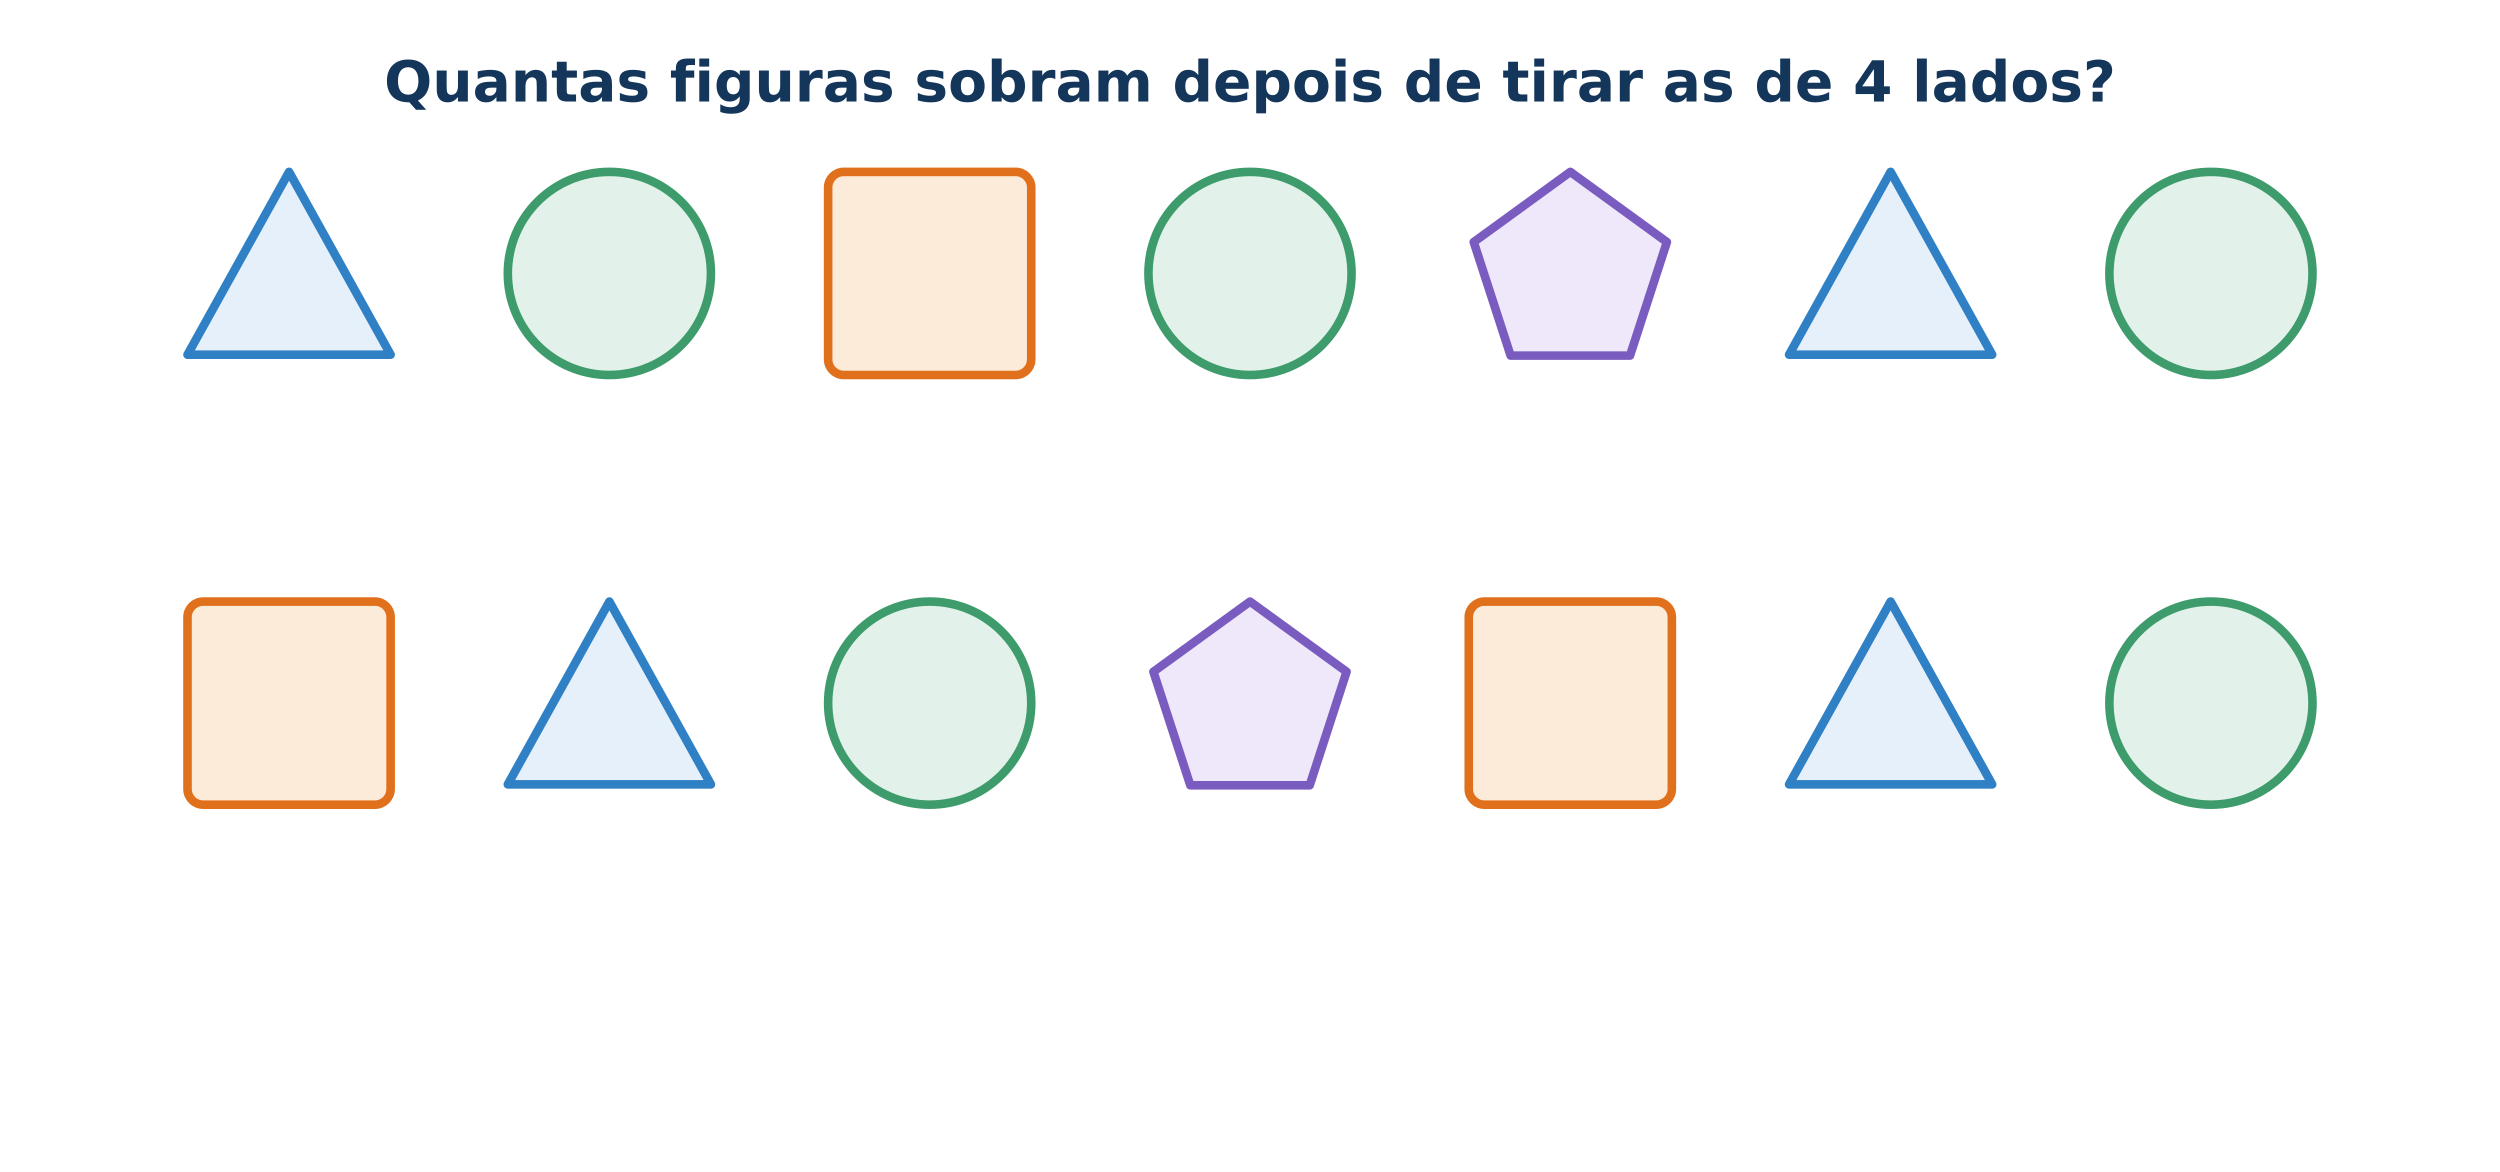
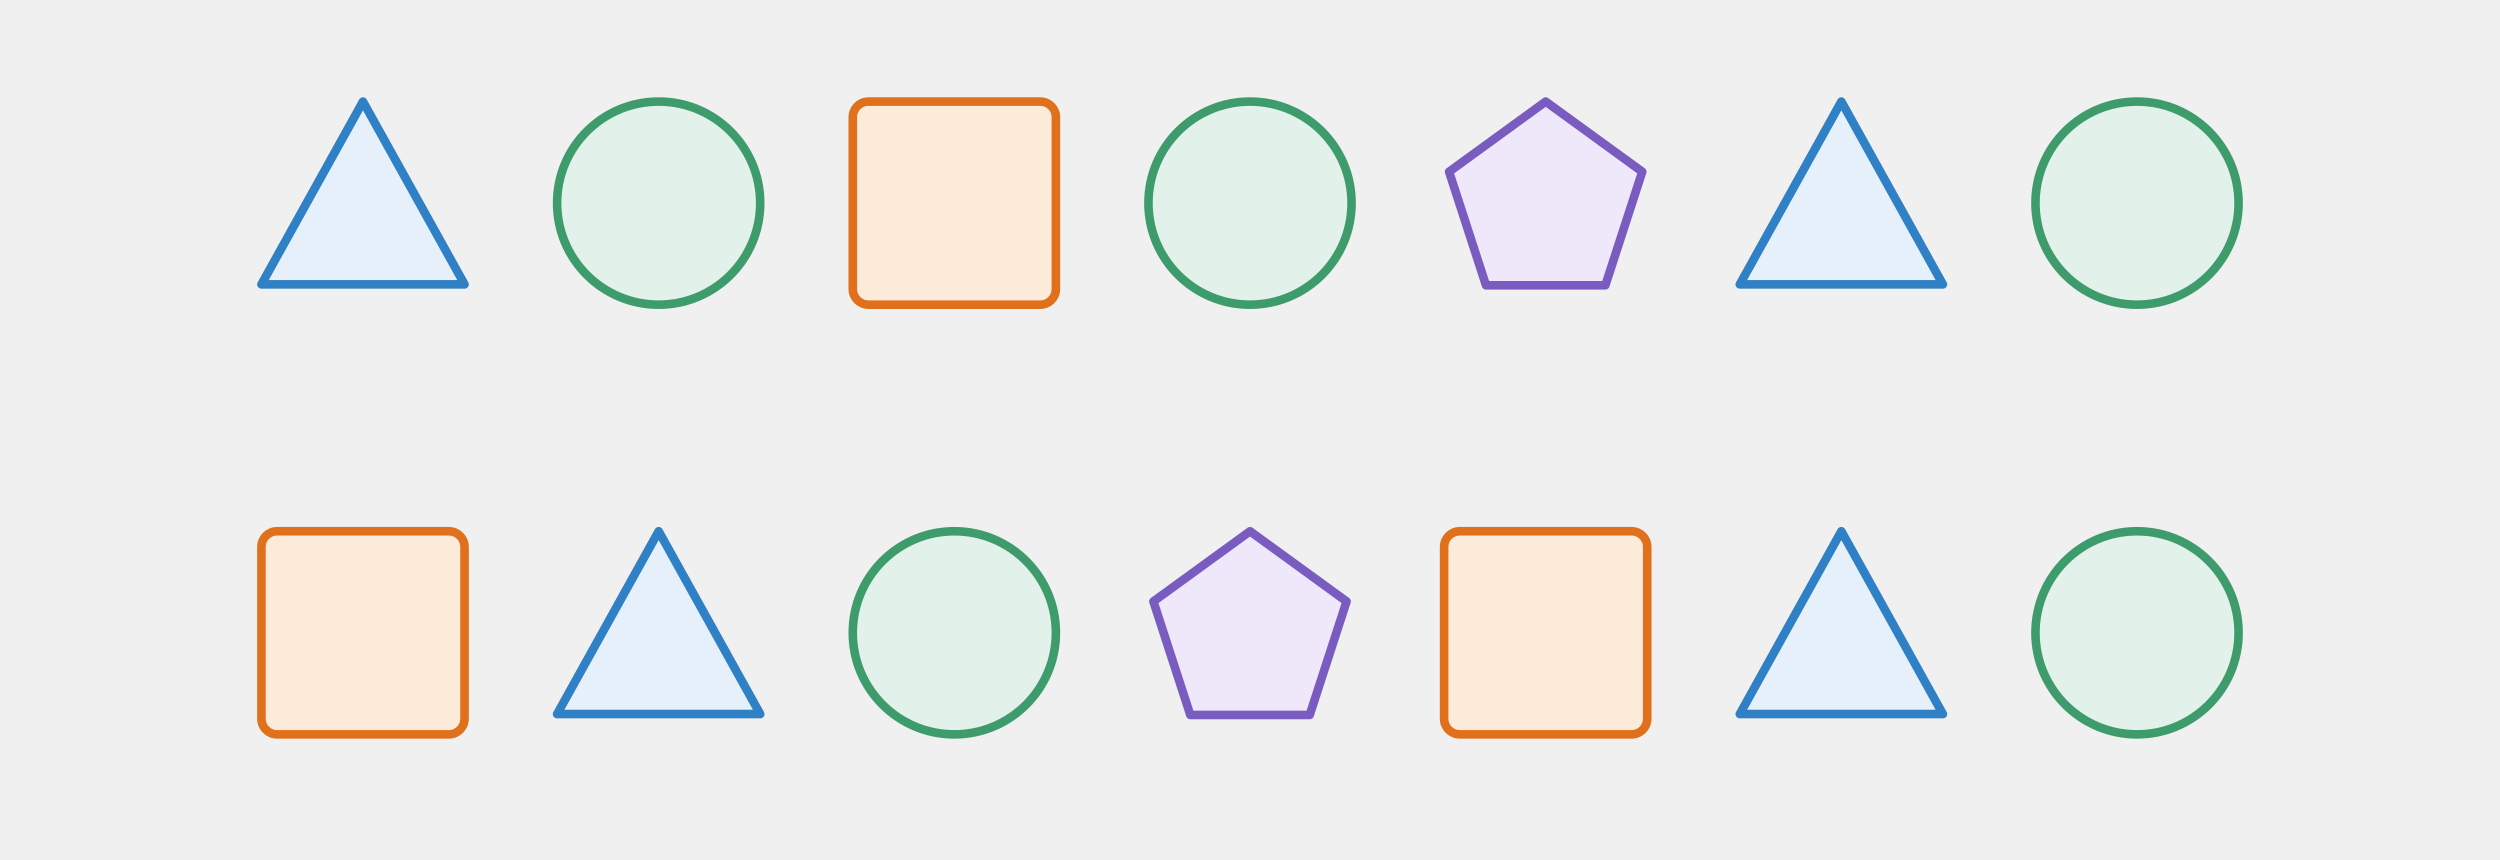
- <svg xmlns="http://www.w3.org/2000/svg" viewBox="0 0 640 300">
-   <rect width="640" height="300" fill="white" />
-   <text x="320.0" y="26" font-family="DejaVu Sans" font-size="14.5" font-weight="bold" fill="#14365A" text-anchor="middle">Quantas figuras sobram depois de tirar as de 4 lados?</text>
-   <polygon points="74.0,44 48.0,90.8 100.0,90.8" fill="#E6F0FA" stroke="#2F80C4" stroke-width="2.2" stroke-linejoin="round" stroke-linecap="round" />
-   <circle cx="156.0" cy="70" r="26" fill="#E2F2EA" stroke="#3E9B6B" stroke-width="2.2" />
-   <rect x="212.0" y="44" width="52" height="52" rx="4" fill="#FCEBD9" stroke="#E0701B" stroke-width="2.2" />
-   <circle cx="320.0" cy="70" r="26" fill="#E2F2EA" stroke="#3E9B6B" stroke-width="2.2" />
-   <polygon points="402.0,44.0 426.727,61.966 417.282,91.034 386.718,91.034 377.273,61.966" fill="#EEE8FA" stroke="#7A5CC0" stroke-width="2.2" stroke-linejoin="round" stroke-linecap="round" />
-   <polygon points="484.0,44 458.0,90.8 510.0,90.8" fill="#E6F0FA" stroke="#2F80C4" stroke-width="2.2" stroke-linejoin="round" stroke-linecap="round" />
-   <circle cx="566.0" cy="70" r="26" fill="#E2F2EA" stroke="#3E9B6B" stroke-width="2.2" />
-   <rect x="48.0" y="154" width="52" height="52" rx="4" fill="#FCEBD9" stroke="#E0701B" stroke-width="2.2" />
-   <polygon points="156.0,154 130.0,200.8 182.0,200.8" fill="#E6F0FA" stroke="#2F80C4" stroke-width="2.2" stroke-linejoin="round" stroke-linecap="round" />
-   <circle cx="238.0" cy="180" r="26" fill="#E2F2EA" stroke="#3E9B6B" stroke-width="2.2" />
-   <polygon points="320.0,154.0 344.727,171.966 335.282,201.034 304.718,201.034 295.273,171.966" fill="#EEE8FA" stroke="#7A5CC0" stroke-width="2.2" stroke-linejoin="round" stroke-linecap="round" />
-   <rect x="376.0" y="154" width="52" height="52" rx="4" fill="#FCEBD9" stroke="#E0701B" stroke-width="2.2" />
-   <polygon points="484.0,154 458.0,200.8 510.0,200.8" fill="#E6F0FA" stroke="#2F80C4" stroke-width="2.2" stroke-linejoin="round" stroke-linecap="round" />
-   <circle cx="566.0" cy="180" r="26" fill="#E2F2EA" stroke="#3E9B6B" stroke-width="2.2" />
+ <svg xmlns="http://www.w3.org/2000/svg" viewBox="0 0 640 220" version="1.1" id="svg6" width="640" height="220">
+   <defs id="defs6" />
+   <g id="g7" transform="translate(18.92303)">
+     <polygon points="48,90.8 100,90.8 74,44 " fill="#e6f0fa" stroke="#2f80c4" stroke-width="2.2" stroke-linejoin="round" stroke-linecap="round" id="polygon1" transform="translate(0,-18)" />
+     <circle cx="149.692" cy="52" r="26" fill="#e2f2ea" stroke="#3e9b6b" stroke-width="2.2" id="circle1" />
+     <rect x="199.385" y="26" width="52" height="52" rx="4" fill="#fcebd9" stroke="#e0701b" stroke-width="2.2" id="rect2" />
+     <circle cx="301.077" cy="52" r="26" fill="#e2f2ea" stroke="#3e9b6b" stroke-width="2.2" id="circle2" />
+     <polygon points="417.282,91.034 386.718,91.034 377.273,61.966 402,44 426.727,61.966 " fill="#eee8fa" stroke="#7a5cc0" stroke-width="2.2" stroke-linejoin="round" stroke-linecap="round" id="polygon2" transform="translate(-25.23077,-18)" />
+     <polygon points="510,90.8 484,44 458,90.8 " fill="#e6f0fa" stroke="#2f80c4" stroke-width="2.2" stroke-linejoin="round" stroke-linecap="round" id="polygon3" transform="translate(-31.53846,-18)" />
+     <circle cx="528.154" cy="52" r="26" fill="#e2f2ea" stroke="#3e9b6b" stroke-width="2.2" id="circle3" />
+   </g>
+   <g id="g6" transform="translate(-18.92308)">
+     <rect x="85.846" y="136" width="52" height="52" rx="4" fill="#fcebd9" stroke="#e0701b" stroke-width="2.2" id="rect3" />
+     <polygon points="182,200.8 156,154 130,200.8 " fill="#e6f0fa" stroke="#2f80c4" stroke-width="2.2" stroke-linejoin="round" stroke-linecap="round" id="polygon4" transform="translate(31.53846,-18)" />
+     <circle cx="263.231" cy="162" r="26" fill="#e2f2ea" stroke="#3e9b6b" stroke-width="2.2" id="circle4" />
+     <polygon points="335.282,201.034 304.718,201.034 295.273,171.966 320,154 344.727,171.966 " fill="#eee8fa" stroke="#7a5cc0" stroke-width="2.2" stroke-linejoin="round" stroke-linecap="round" id="polygon5" transform="translate(18.92308,-18)" />
+     <rect x="388.615" y="136" width="52" height="52" rx="4" fill="#fcebd9" stroke="#e0701b" stroke-width="2.2" id="rect5" />
+     <polygon points="510,200.8 484,154 458,200.8 " fill="#e6f0fa" stroke="#2f80c4" stroke-width="2.2" stroke-linejoin="round" stroke-linecap="round" id="polygon6" transform="translate(6.307692,-18)" />
+     <circle cx="566" cy="162" r="26" fill="#e2f2ea" stroke="#3e9b6b" stroke-width="2.2" id="circle6" />
+   </g>
</svg>
